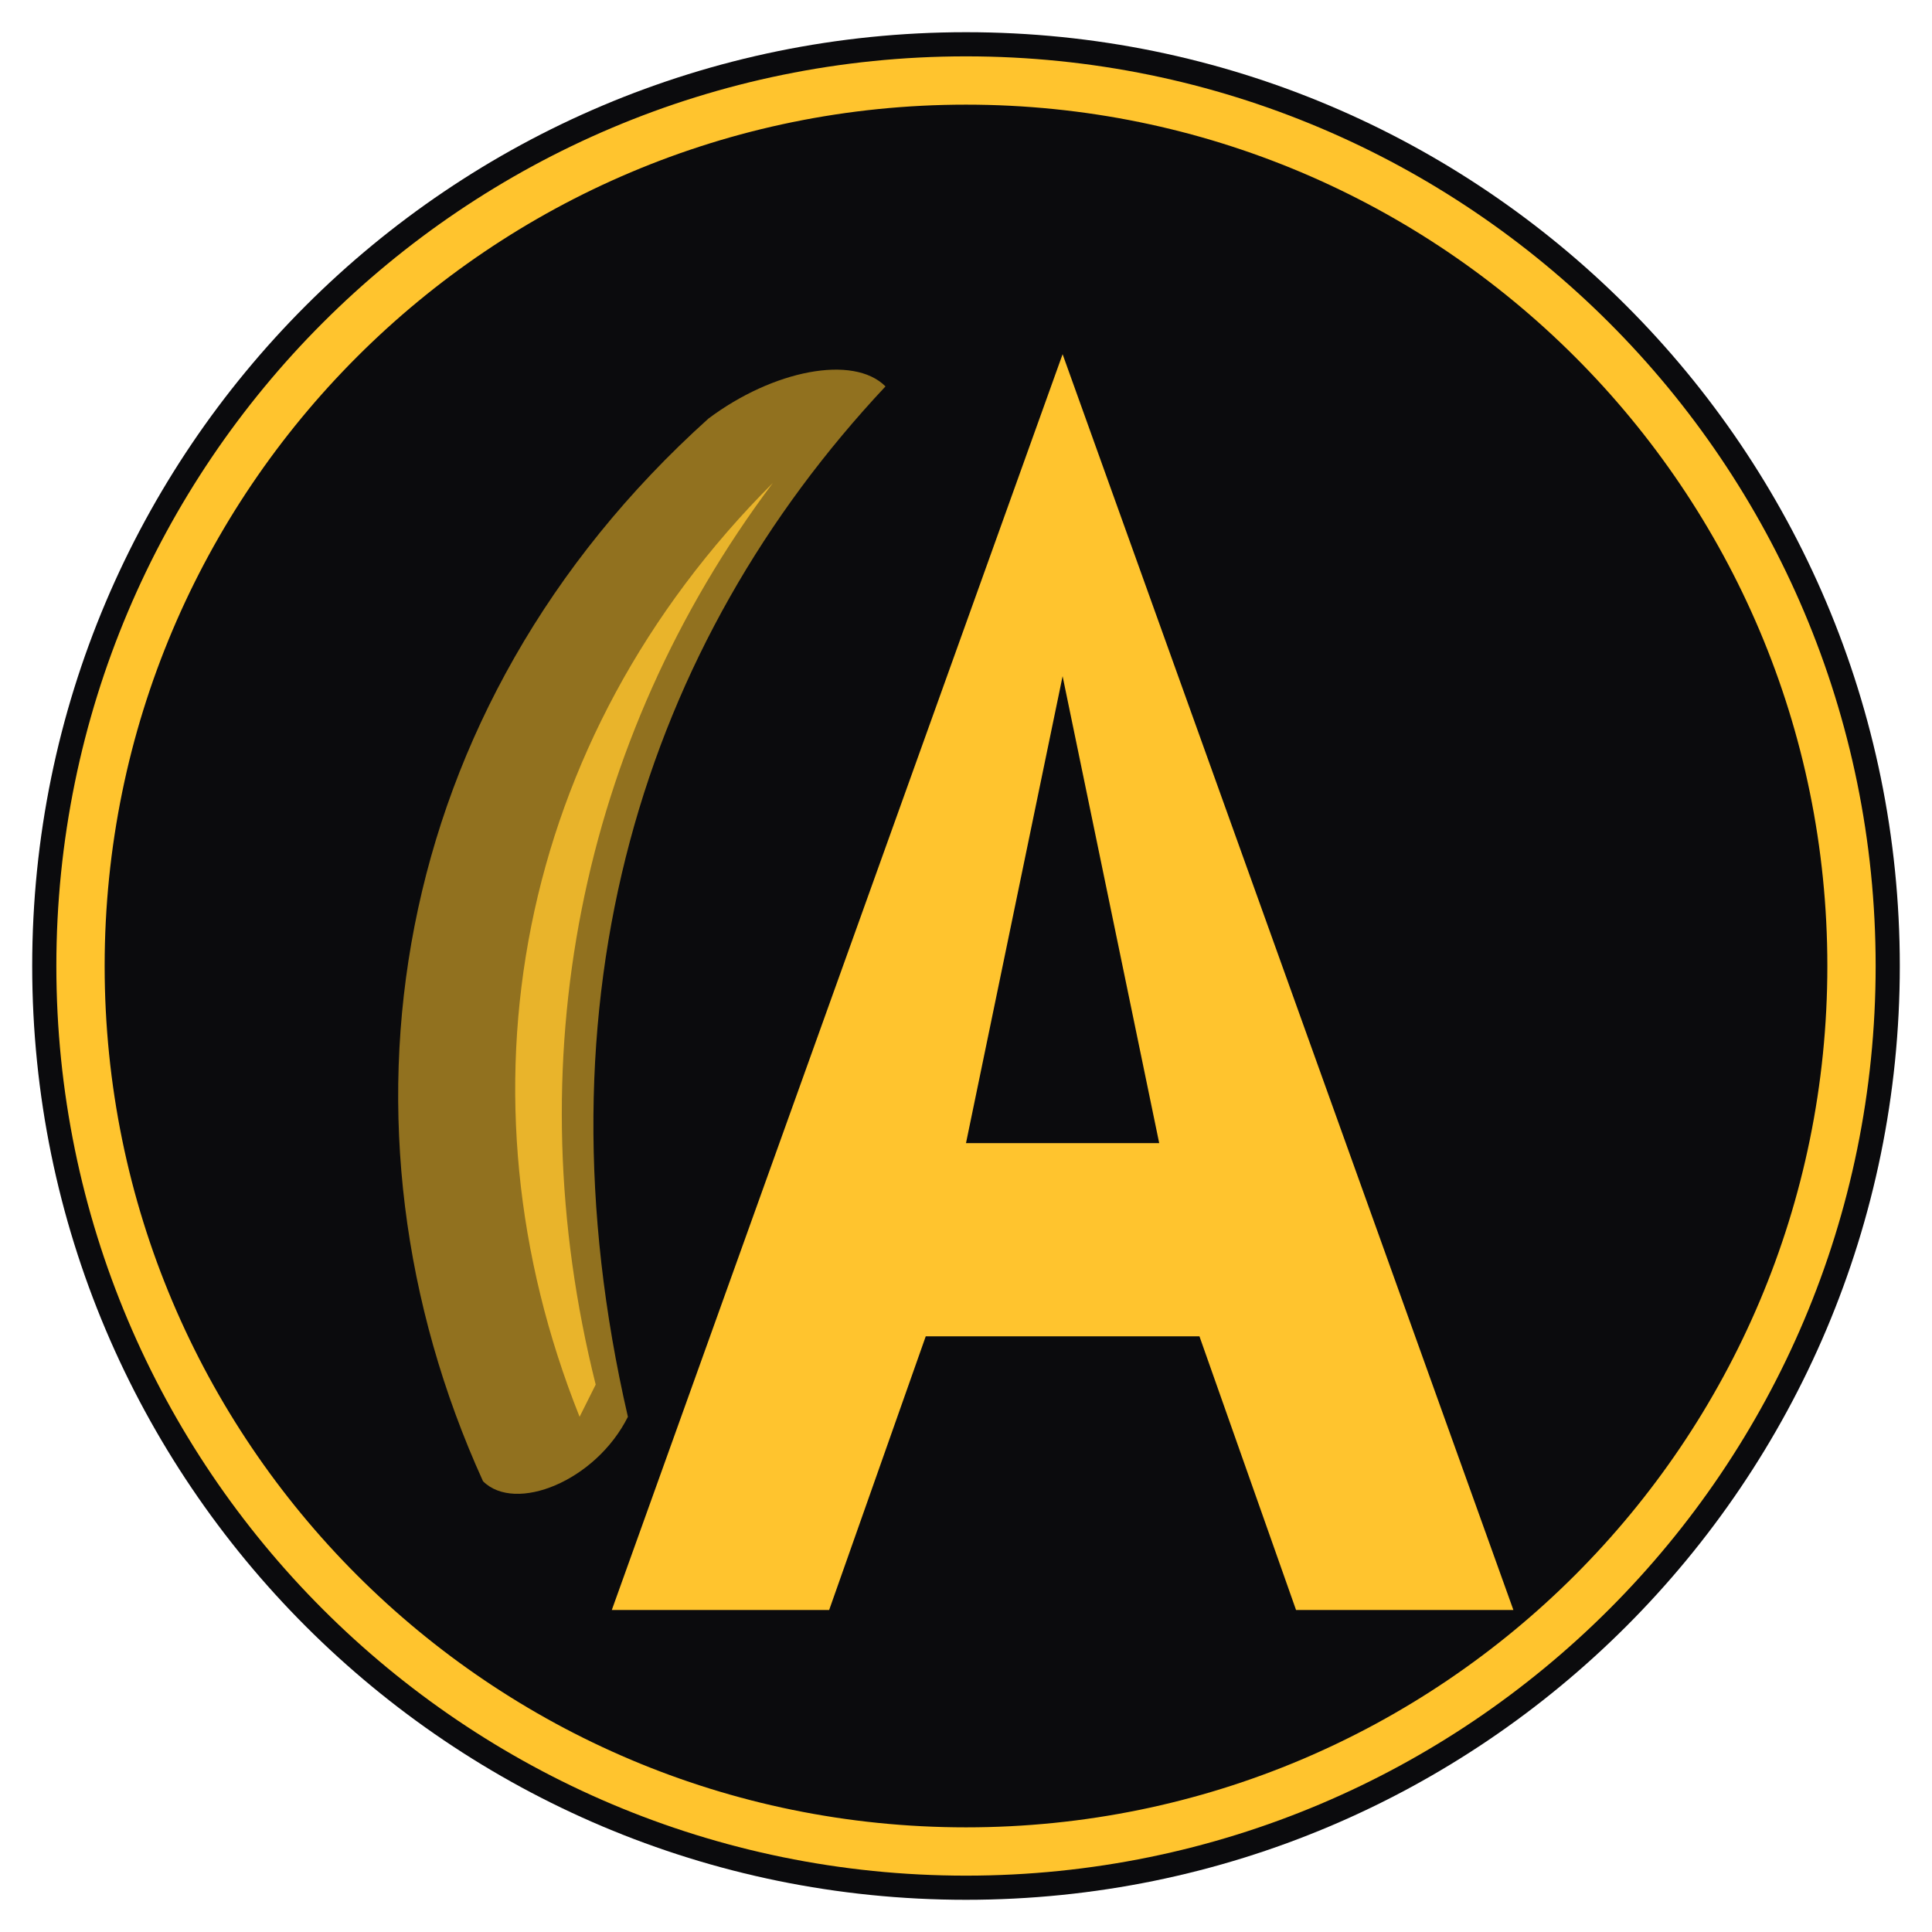
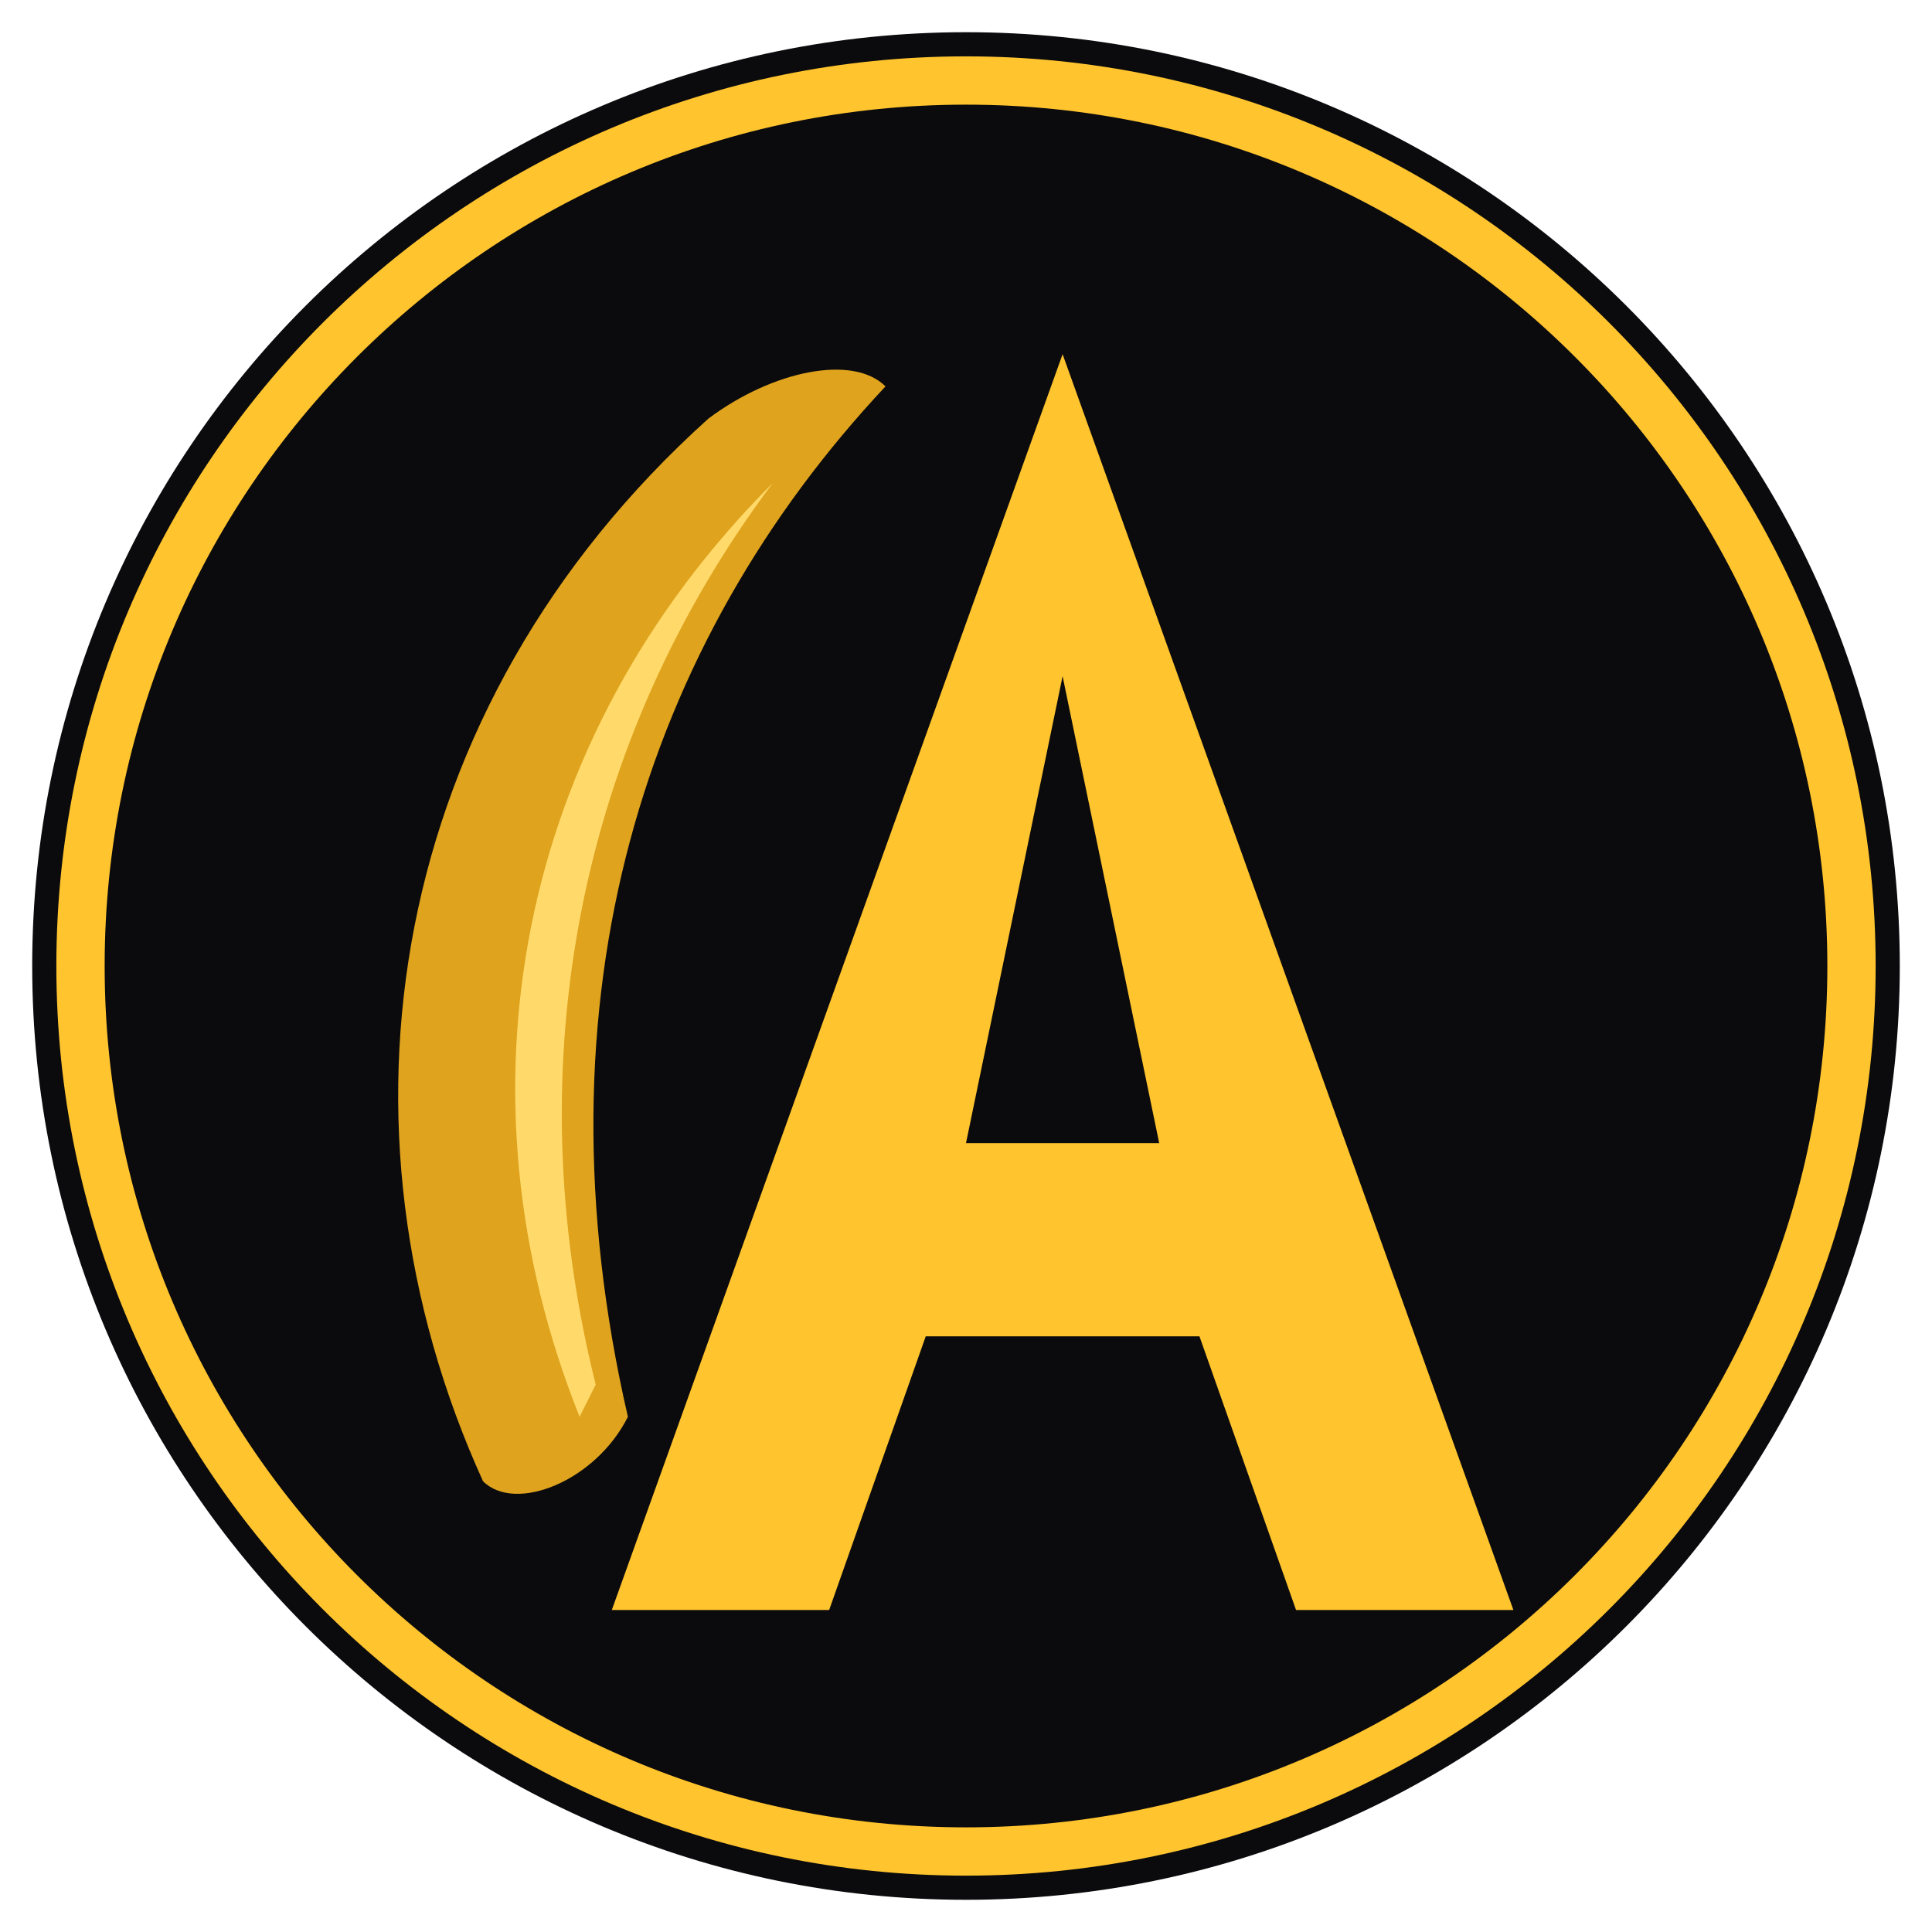
<svg xmlns="http://www.w3.org/2000/svg" viewBox="0 0 120 120" role="img" aria-label="Atmart">
  <circle cx="60" cy="60" r="58" fill="#0B0B0D" />
  <circle cx="60" cy="60" r="55" fill="none" stroke="#FFC42E" stroke-width="3" />
-   <path d="M30 92 C20 70 24 44 44 26 C48 23 53 22 55 24 C40 40 33 62 39 88 C37 92 32 94 30 92 Z" fill="#FFC42E" opacity="0.55" />
-   <path d="M36 88 C28 68 32 46 48 30 C36 46 32 66 37 86 Z" fill="#FFC42E" opacity="0.8" />
+   <path d="M30 92 C20 70 24 44 44 26 C48 23 53 22 55 24 C40 40 33 62 39 88 C37 92 32 94 30 92 Z" fill="#DFA31D" />
+   <path d="M36 88 C28 68 32 46 48 30 C36 46 32 66 37 86 Z" fill="#FFDA6B" />
  <path fill-rule="evenodd" fill="#FFC42E" d="M66 22 L94 100 L80.5 100 L74.5 83 L57.5 83 L51.5 100 L38 100 Z M66 42 L72 71 L60 71 Z" />
</svg>
